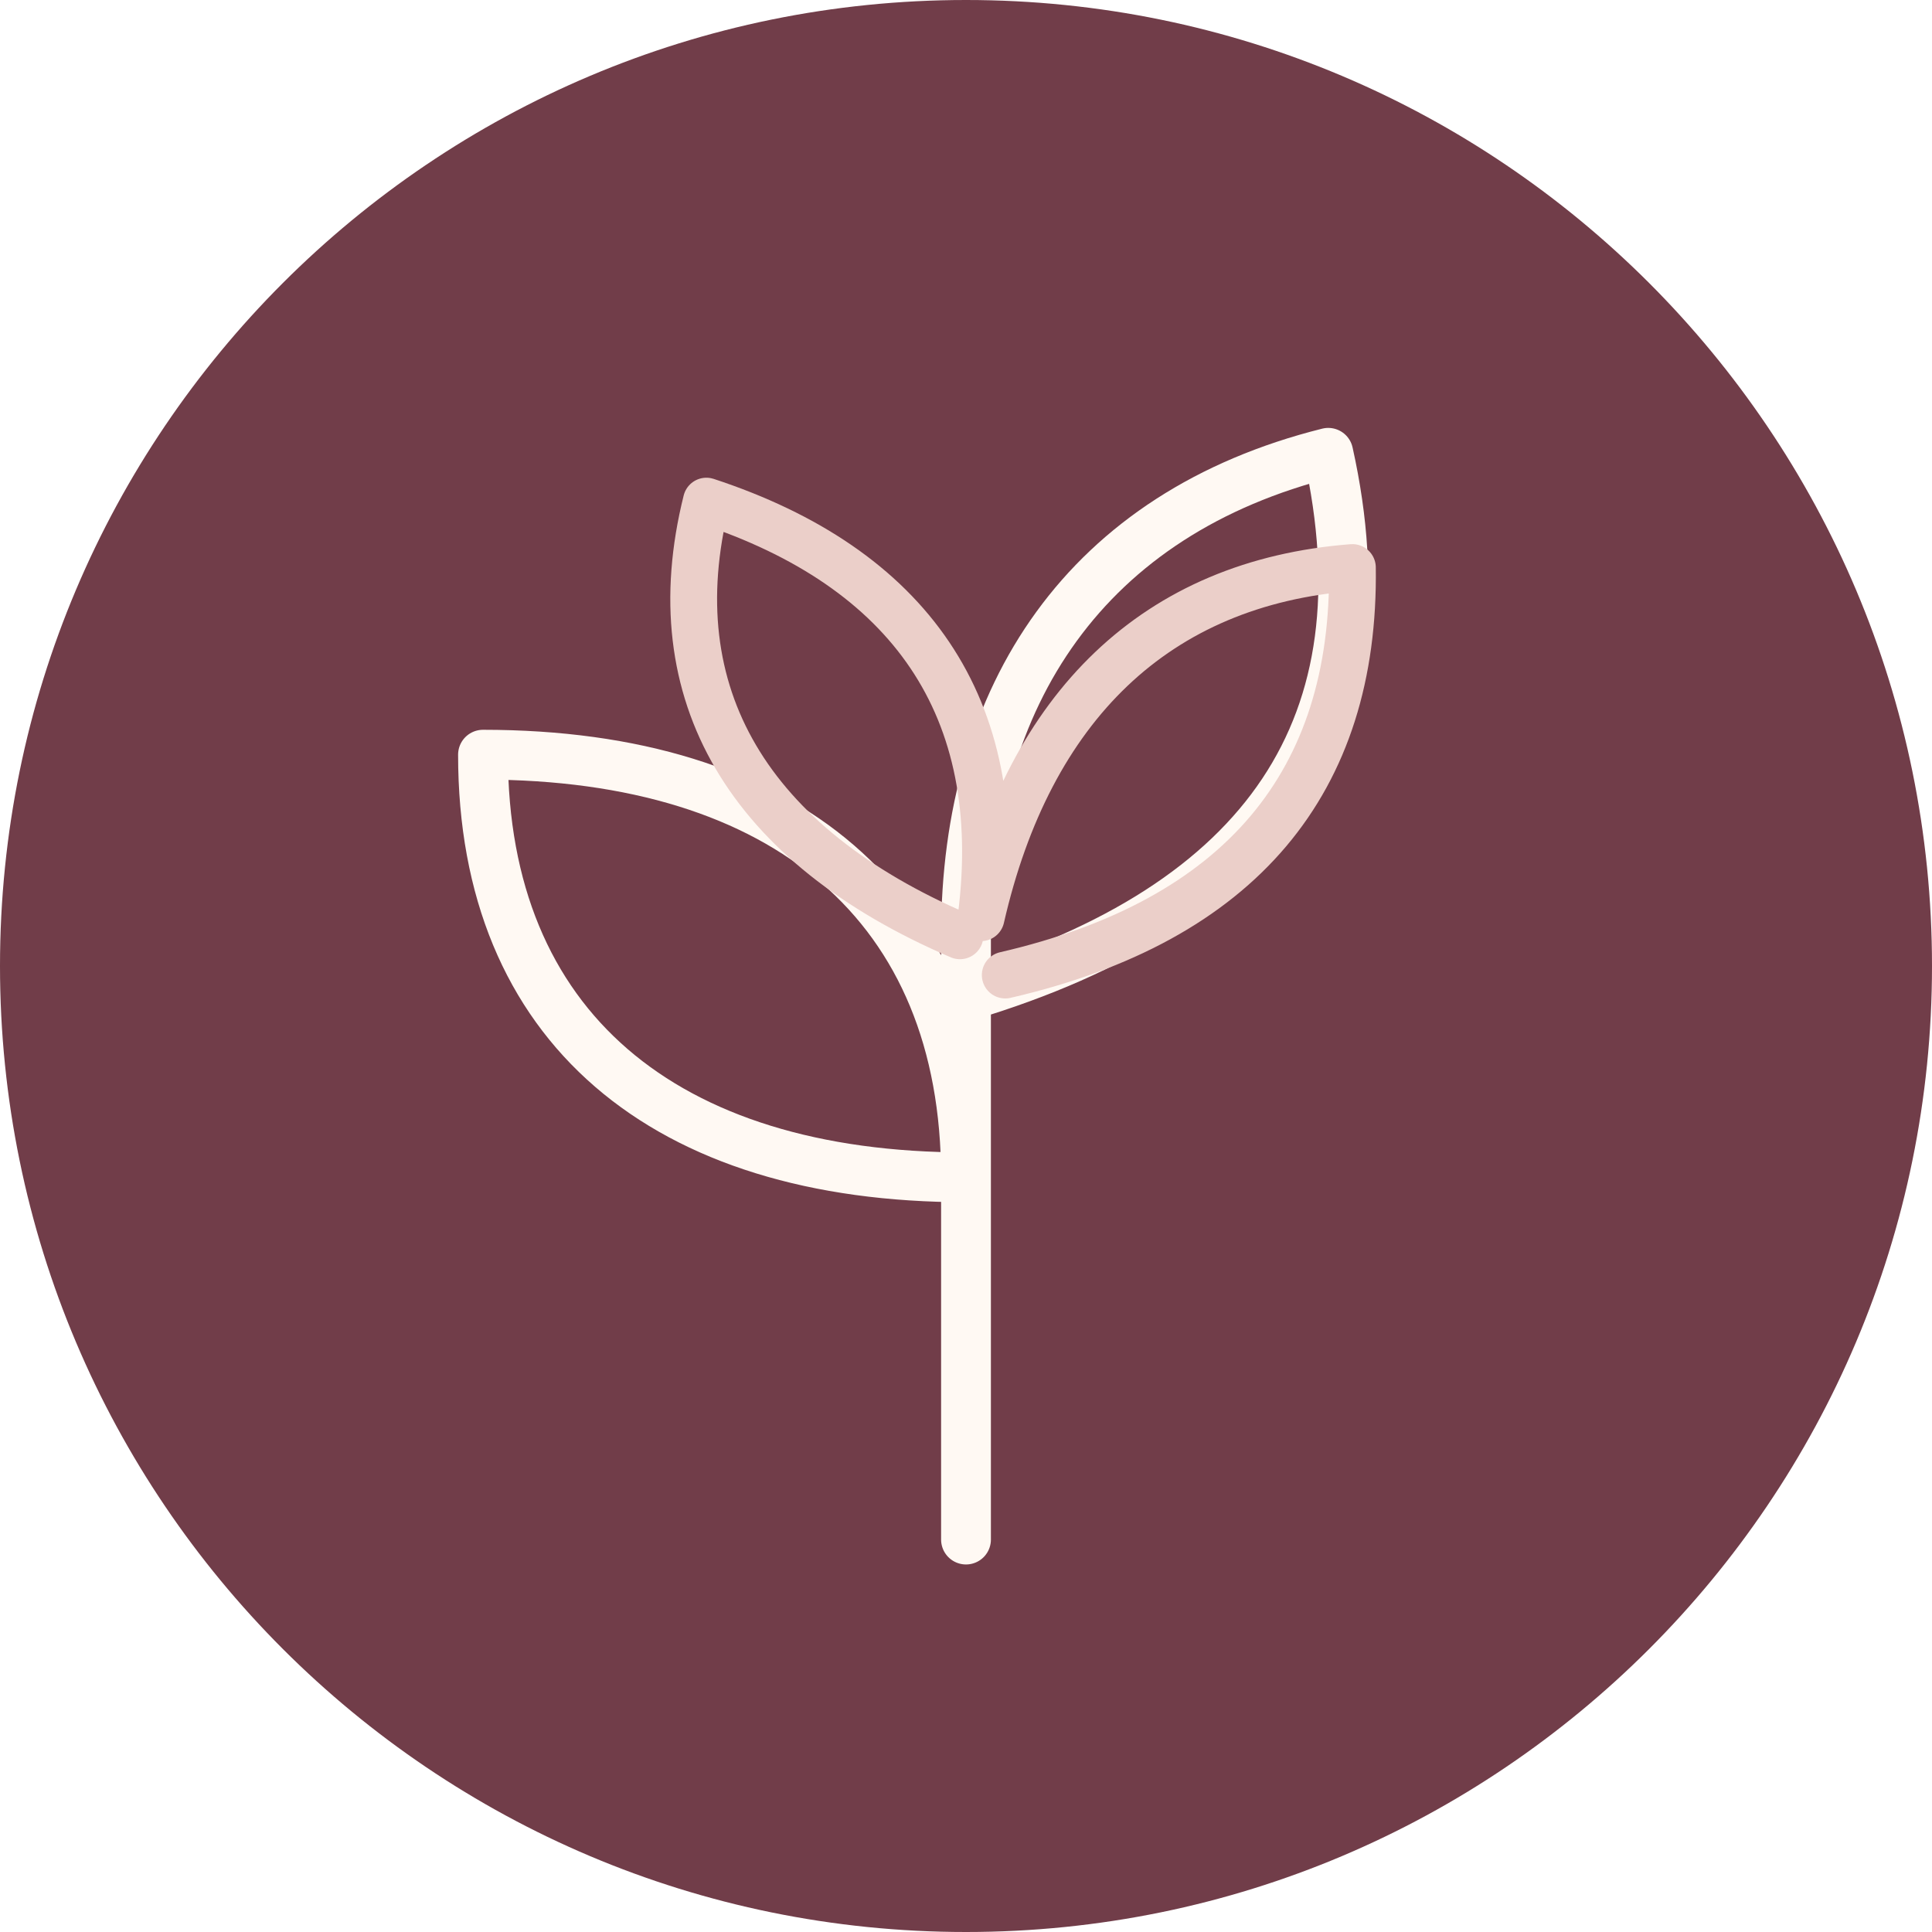
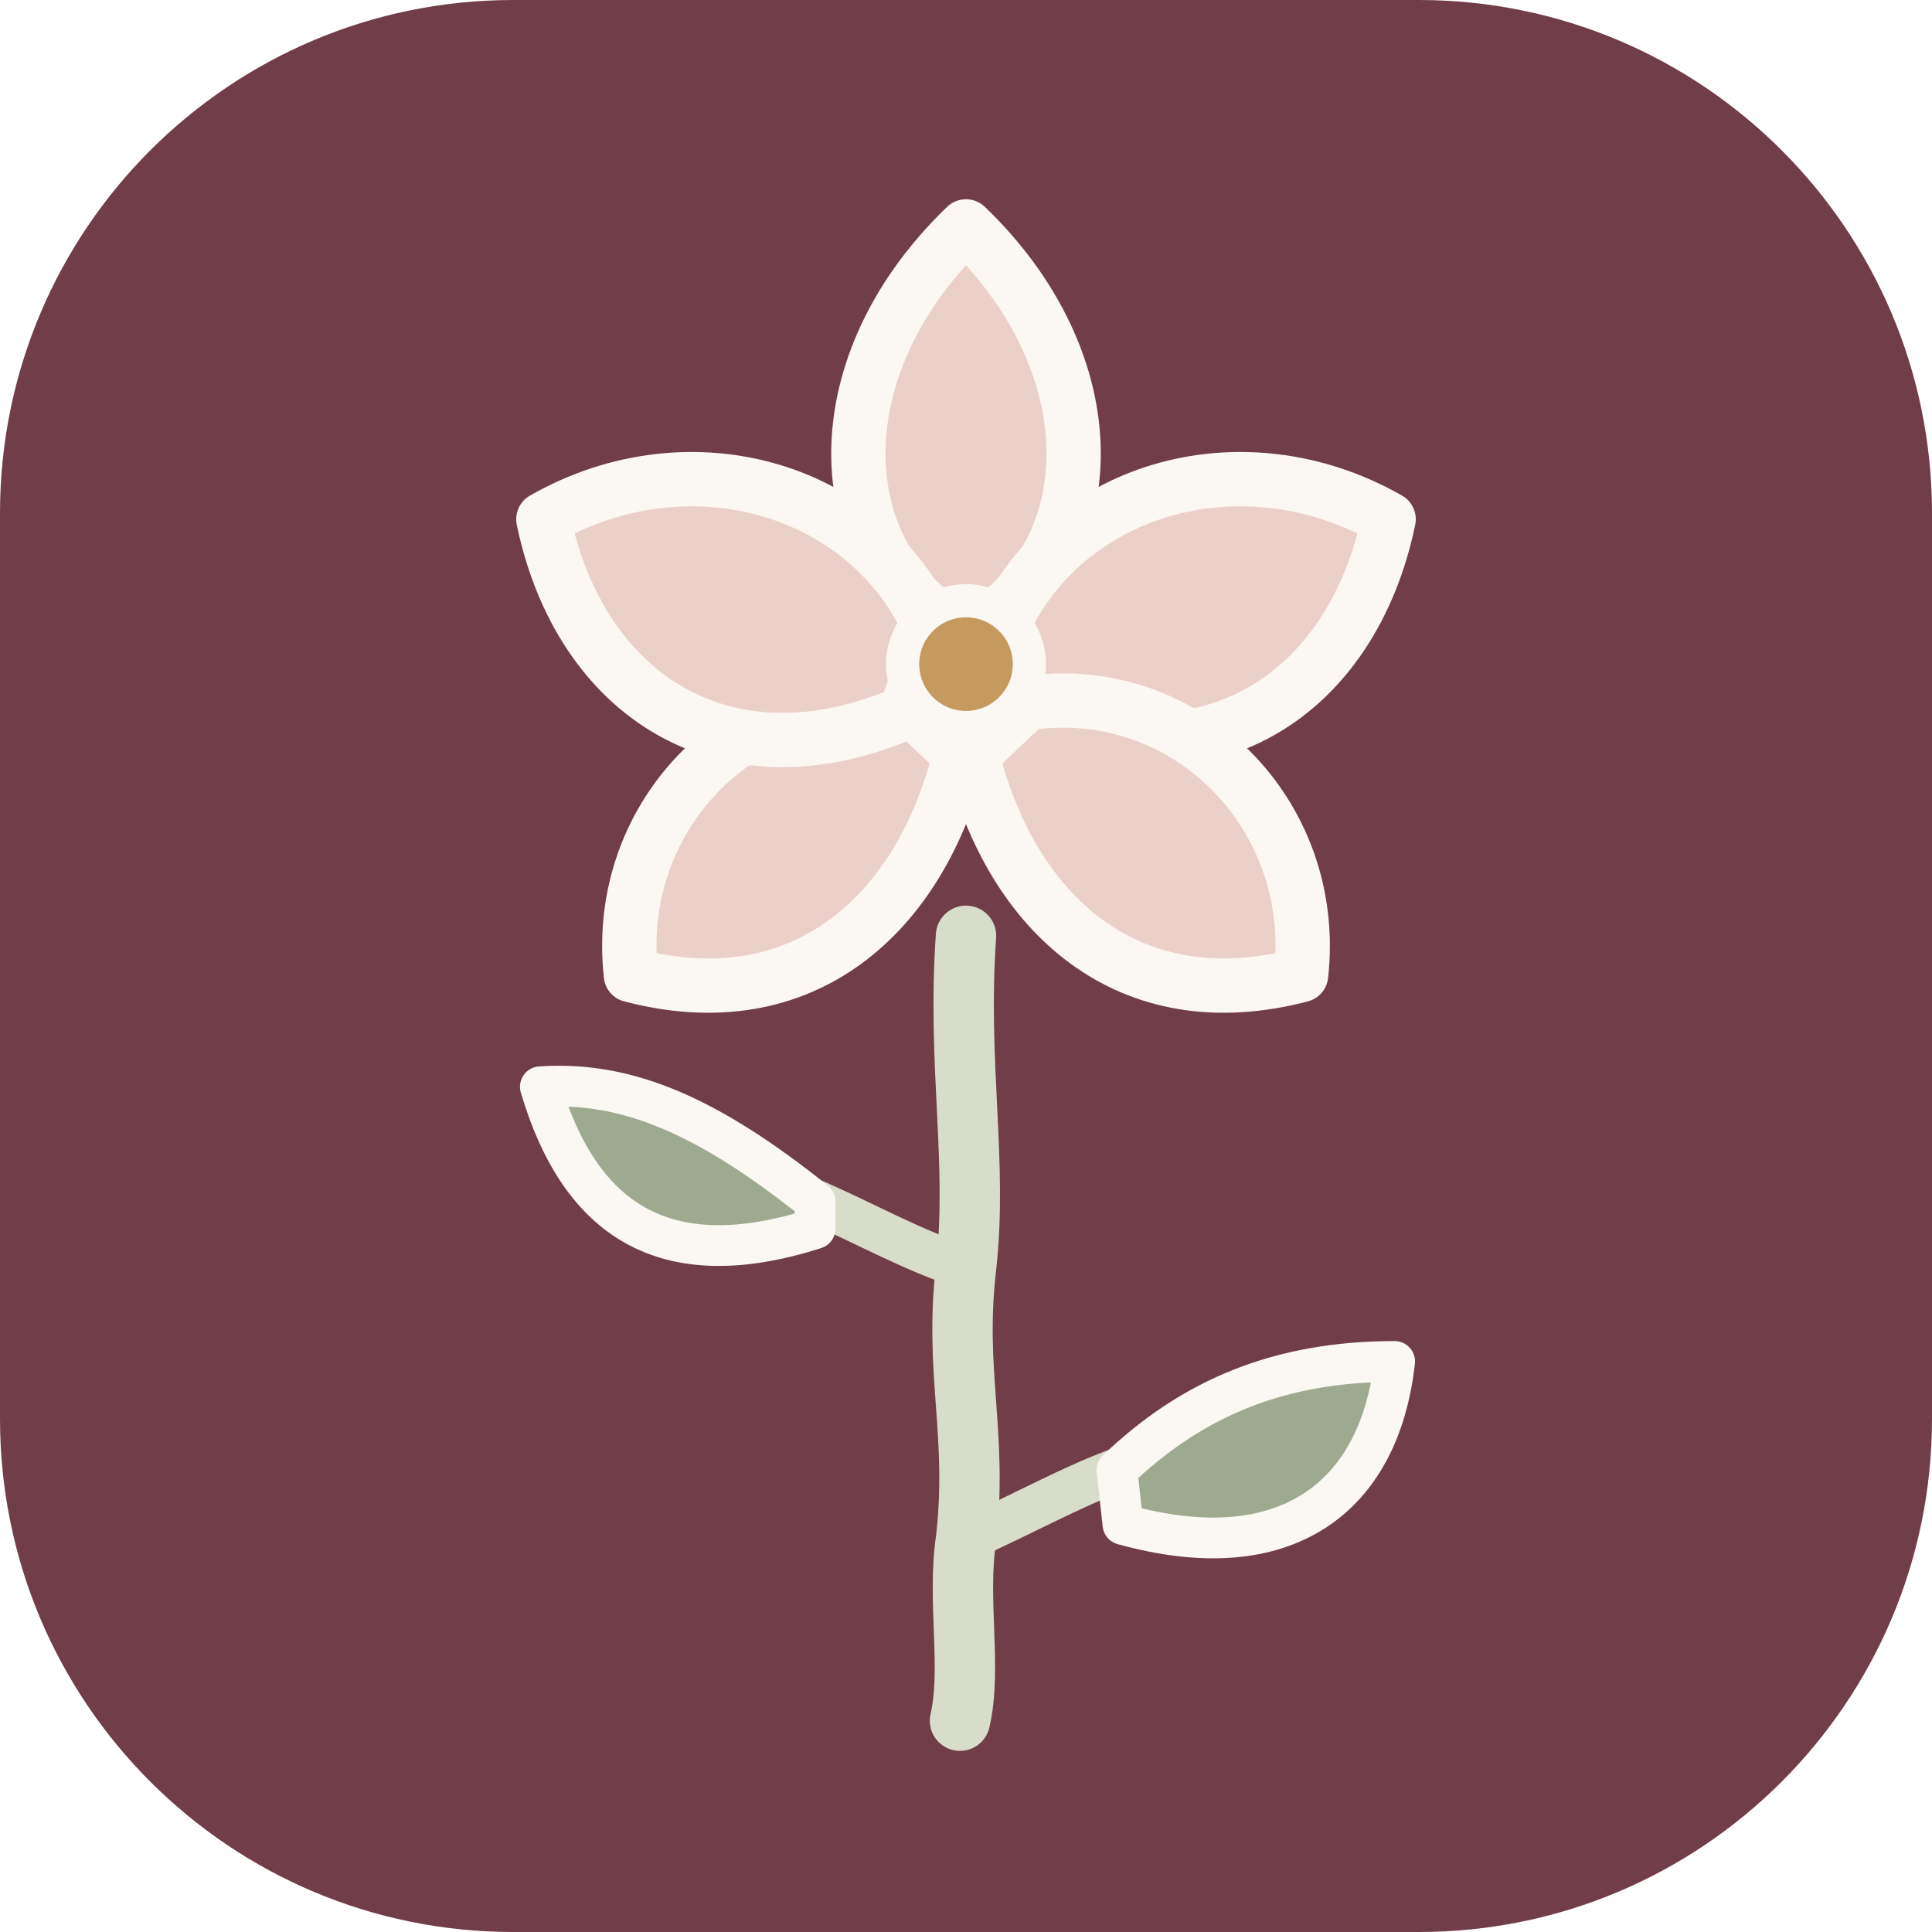
<svg xmlns="http://www.w3.org/2000/svg" viewBox="0 0 64 64" fill="none">
-   <rect width="64" height="64" rx="32" fill="#713D49" />
-   <path d="M32 51V32m0 7c-10 0-16-5-16-14 10 0 16 5 16 14Zm0-8c0-8 4-14 12-16 2 9-2 15-12 18Z" stroke="#FFF9F3" stroke-width="1.65" stroke-linecap="round" stroke-linejoin="round" />
-   <path d="M31.8 31c-7-3-10-8-8.4-14.4 6.7 2.2 10 6.8 9.1 13.8 1.6-7 5.8-11.1 12.3-11.6.1 7.1-3.7 11.7-11.5 13.5" stroke="#EBCFC9" stroke-width="1.55" stroke-linecap="round" stroke-linejoin="round" />
+   <rect width="64" height="64" rx="17" fill="#713D49" />
+   <g stroke="#FBF7F2" stroke-linecap="round" stroke-linejoin="round" stroke-width="1.8">
+     <path d="M32 21C27.5 18.8 27 12.3 32 7.5 37 12.3 36.5 18.8 32 21Z" fill="#EBCFC9" />
+     <path d="M33.1 21C35.1 16.2 41.1 14.4 46 17.2 44.8 23 40 26.2 34 23.6Z" fill="#EBCFC9" />
+     <path d="M34 23.3C39.2 22.5 43.7 26.9 43.1 32.3 37.4 33.8 33.5 30.3 32.2 25Z" fill="#EBCFC9" />
+     <path d="M31.8 25C30.5 30.3 26.6 33.8 20.9 32.3 20.3 26.9 24.8 22.5 30 23.3Z" fill="#EBCFC9" />
+     <path d="M30 23.6C24 26.2 19.2 23 18 17.2 22.9 14.4 28.9 16.2 30.9 21Z" fill="#EBCFC9" />
+   </g>
+   <circle cx="32" cy="22" r="2.1" fill="#C69A5E" stroke="#FBF7F2" stroke-width="1.1" />
+   <path d="M32 31C31.7 35.3 32.4 38.5 32 42 31.6 45.5 32.4 47.5 32 51 31.7 53 32.2 55.3 31.8 57" stroke="#D8DCCB" stroke-linecap="round" stroke-width="2" />
+   <path d="M32 42C30.2 41.4 28.8 40.6 27 39.8M32 51C34 50.1 35.4 49.3 37 48.7" stroke="#D8DCCB" stroke-linecap="round" stroke-width="1.45" />
+   <path d="M27 39.8C23.5 37 20.8 35.8 17.9 36 19.2 40.4 22 42.3 27 40.7Z" fill="#9DAA8F" stroke="#FBF7F2" stroke-linecap="round" stroke-linejoin="round" stroke-width="1.35" />
+   <path d="M37 48.7C39.5 46.3 42.4 45.1 46.2 45.1 45.7 49.6 42.6 52 37.2 50.5Z" fill="#9DAA8F" stroke="#FBF7F2" stroke-linecap="round" stroke-linejoin="round" stroke-width="1.35" />
</svg>
